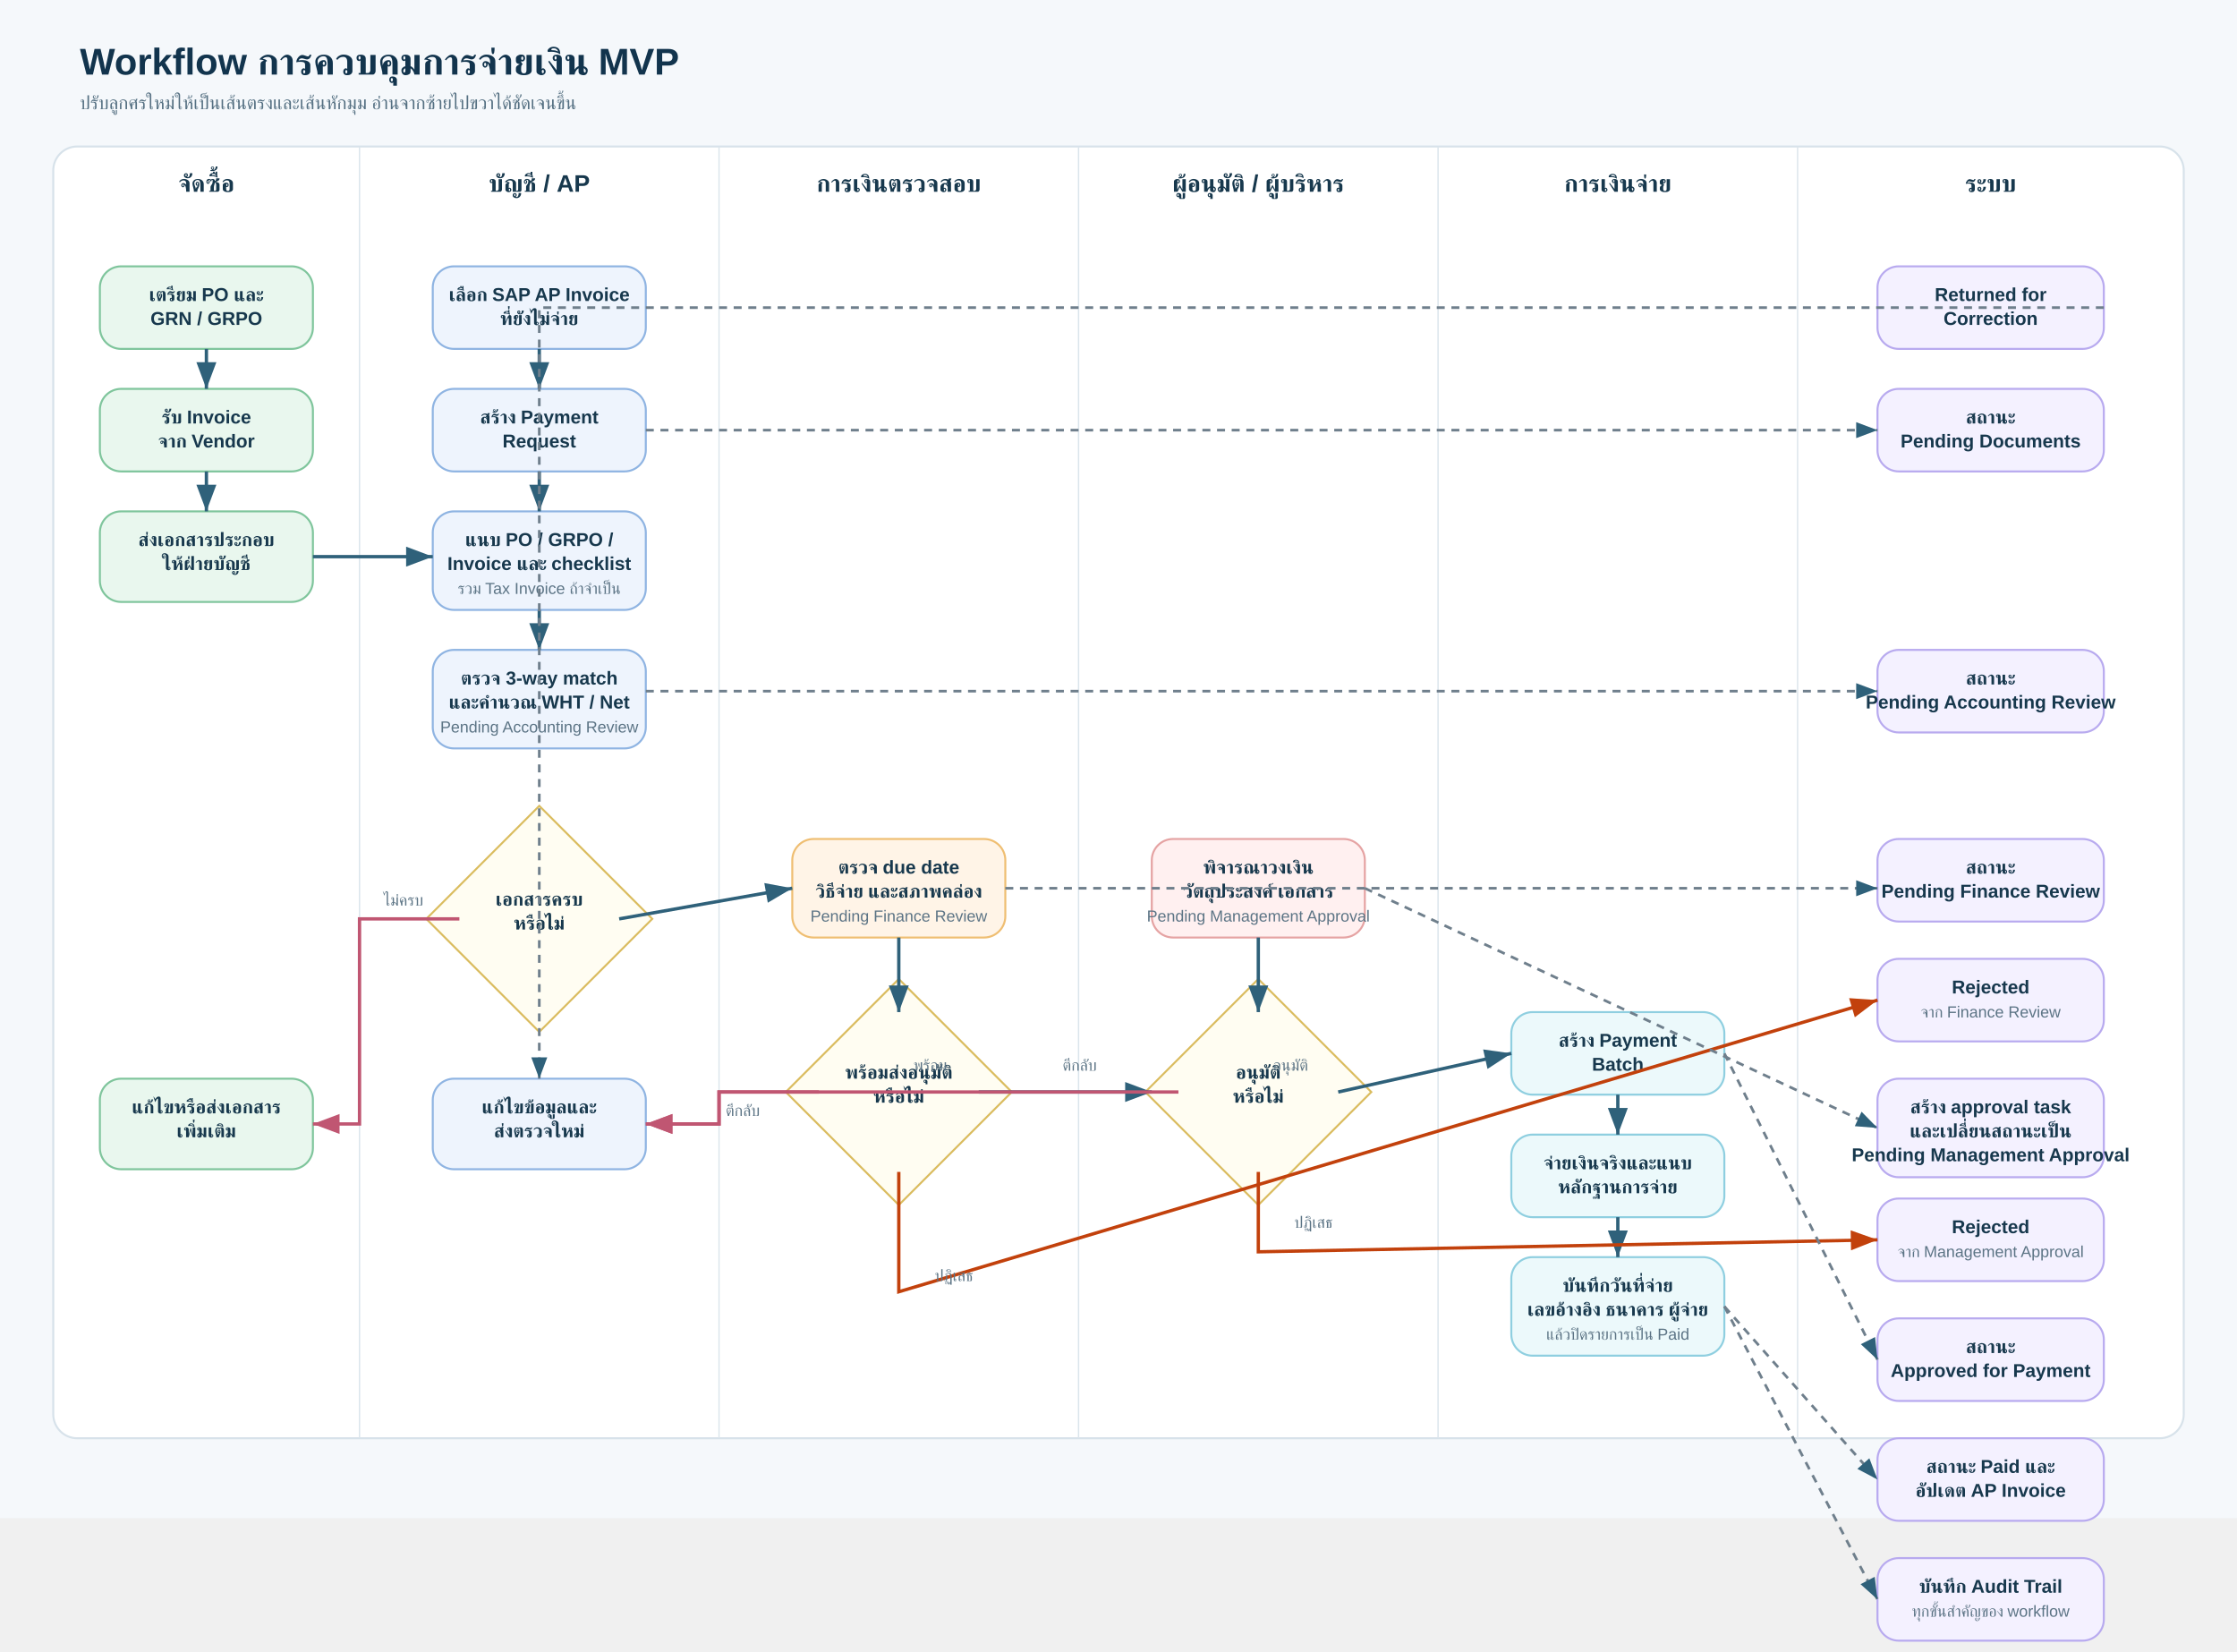
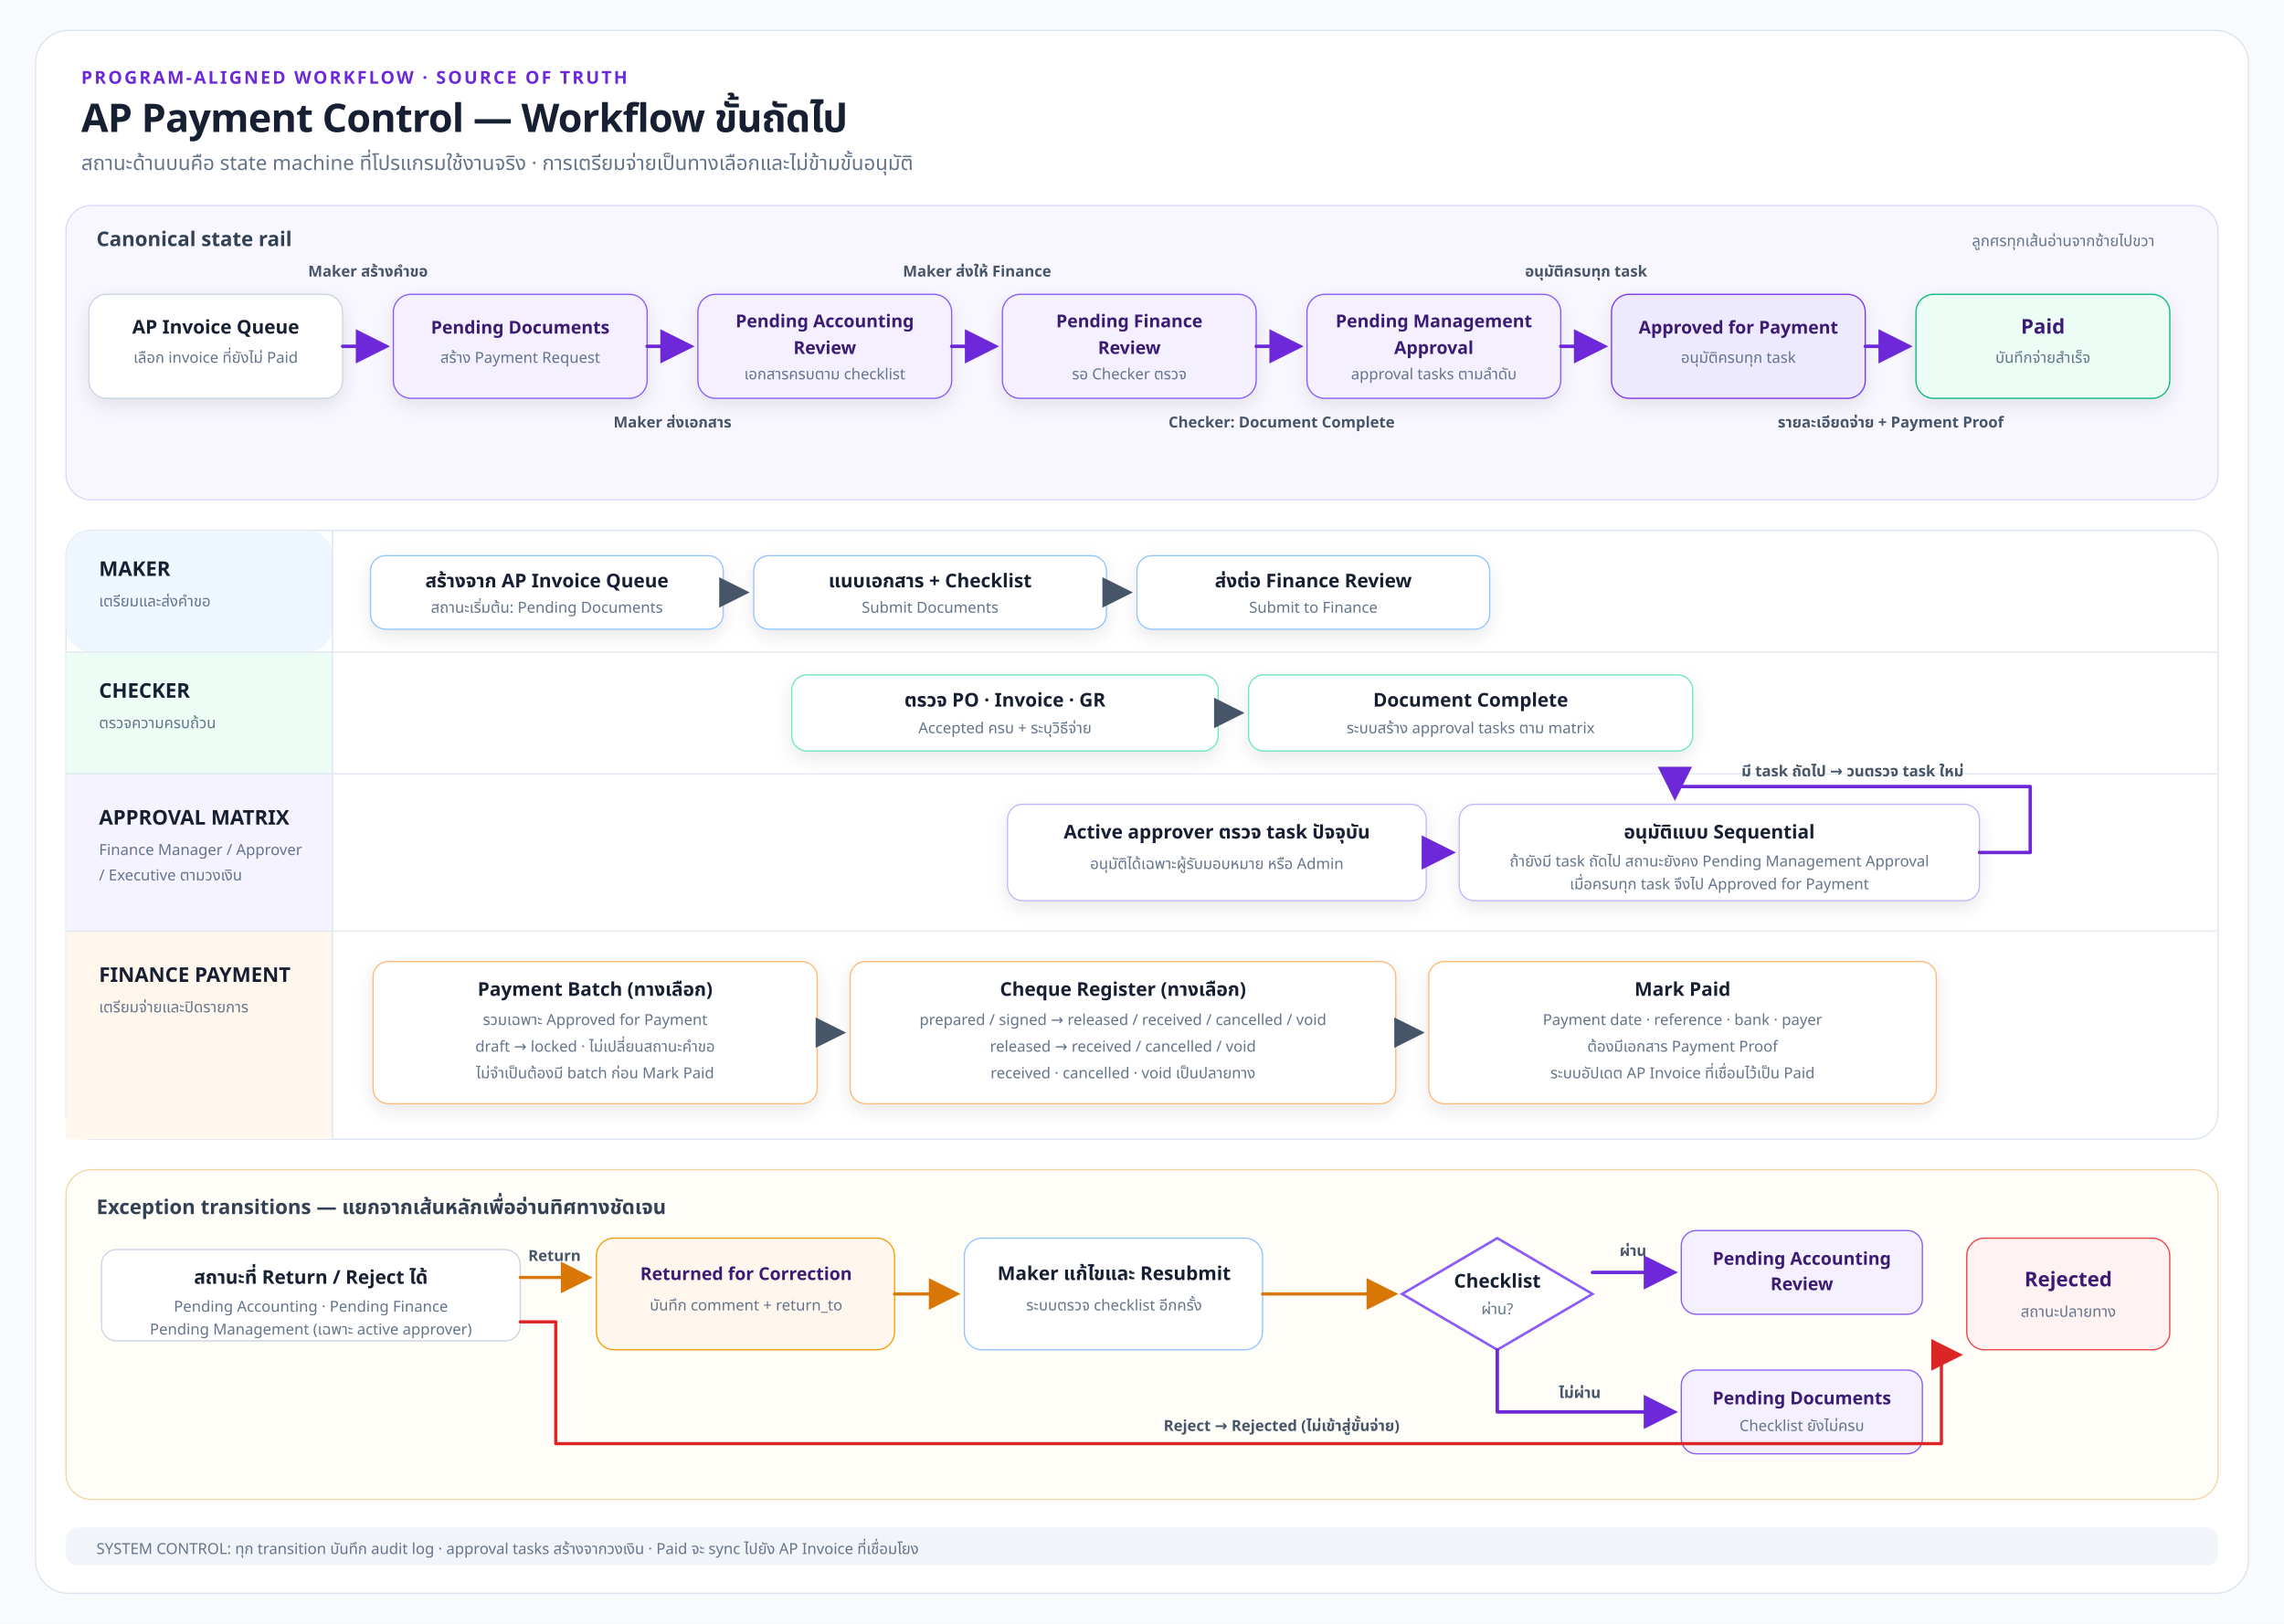
- <svg xmlns="http://www.w3.org/2000/svg" width="1680" height="1240" viewBox="0 0 1680 1240" role="img" aria-labelledby="title desc">
+ <svg xmlns="http://www.w3.org/2000/svg" width="1800" height="1280" viewBox="0 0 1800 1280" role="img" aria-labelledby="title desc">
  <defs>
+     <filter id="shadow" x="-20%" y="-20%" width="140%" height="150%">
+       <feDropShadow dx="0" dy="5" stdDeviation="7" flood-color="#0f172a" flood-opacity="0.09" />
+     </filter>
+     <marker id="arrow" markerWidth="10" markerHeight="10" refX="8" refY="5" orient="auto" markerUnits="strokeWidth">
+       <path d="M0 0 L10 5 L0 10 Z" fill="#475569" />
+     </marker>
+     <marker id="arrowPurple" markerWidth="10" markerHeight="10" refX="8" refY="5" orient="auto" markerUnits="strokeWidth">
+       <path d="M0 0 L10 5 L0 10 Z" fill="#6d28d9" />
+     </marker>
+     <marker id="arrowAmber" markerWidth="10" markerHeight="10" refX="8" refY="5" orient="auto" markerUnits="strokeWidth">
+       <path d="M0 0 L10 5 L0 10 Z" fill="#d97706" />
+     </marker>
+     <marker id="arrowRed" markerWidth="10" markerHeight="10" refX="8" refY="5" orient="auto" markerUnits="strokeWidth">
+       <path d="M0 0 L10 5 L0 10 Z" fill="#dc2626" />
+     </marker>
    <style>
-       .bg { fill: #f5f8fb; }
-       .panel { fill: #ffffff; stroke: #d7e2ea; stroke-width: 1.5; }
-       .grid { stroke: #dbe5ec; stroke-width: 1; }
-       .title { font: 700 28px Arial, sans-serif; fill: #12344d; }
-       .subtitle { font: 400 14px Arial, sans-serif; fill: #557082; }
-       .lane { font: 700 18px Arial, sans-serif; fill: #17384d; }
-       .text { font: 600 14px Arial, sans-serif; fill: #17384d; }
-       .small { font: 400 12px Arial, sans-serif; fill: #5c7485; }
-       .box { rx: 16; ry: 16; stroke-width: 1.5; }
-       .proc { fill: #e9f7ee; stroke: #7fc59c; }
-       .acct { fill: #eef4fd; stroke: #8fb4e2; }
-       .fin { fill: #fff4e7; stroke: #efbe72; }
-       .appr { fill: #fff0f0; stroke: #e5a3a3; }
-       .pay { fill: #ecf9fb; stroke: #8fcfe0; }
-       .sys { fill: #f4f1ff; stroke: #b8aaef; }
-       .decision { fill: #fffdf2; stroke: #dabc5f; stroke-width: 1.5; }
-       .main { stroke: #2f617a; stroke-width: 2.5; fill: none; marker-end: url(#mainArrow); }
-       .return { stroke: #c05672; stroke-width: 2.5; fill: none; marker-end: url(#returnArrow); }
-       .reject { stroke: #c2410c; stroke-width: 2.5; fill: none; marker-end: url(#rejectArrow); }
-       .syslink { stroke: #6f7f8c; stroke-width: 2; fill: none; marker-end: url(#mainArrow); stroke-dasharray: 6 5; }
+       text{font-family:"Noto Sans Thai","Leelawadee UI","Tahoma",sans-serif;fill:#172033}.eyebrow{font-size:14px;font-weight:800;letter-spacing:1.6px;fill:#6d28d9}.title{font-size:31px;font-weight:800;letter-spacing:-.5px}.subtitle{font-size:16px;fill:#64748b}.section{font-size:16px;font-weight:800;fill:#334155}.state{font-size:16px;font-weight:800;fill:#3b1b74}.stateSmall{font-size:14px;font-weight:800;fill:#3b1b74}.body{font-size:14px;fill:#475569}.small{font-size:12px;fill:#64748b}.laneTitle{font-size:16px;font-weight:800}.laneSub{font-size:12px;fill:#64748b}.cardTitle{font-size:15px;font-weight:800}.cardBody{font-size:12px;fill:#64748b}.edgeLabel{font-size:12px;font-weight:700;fill:#475569}.edge{fill:none;stroke:#475569;stroke-width:2.4;stroke-linecap:round;stroke-linejoin:round;marker-end:url(#arrow)}.purpleEdge{fill:none;stroke:#6d28d9;stroke-width:2.7;stroke-linecap:round;stroke-linejoin:round;marker-end:url(#arrowPurple)}.amberEdge{fill:none;stroke:#d97706;stroke-width:2.5;stroke-linecap:round;stroke-linejoin:round;marker-end:url(#arrowAmber)}.redEdge{fill:none;stroke:#dc2626;stroke-width:2.5;stroke-linecap:round;stroke-linejoin:round;marker-end:url(#arrowRed)}
    </style>
-     <marker id="mainArrow" markerWidth="10" markerHeight="10" refX="8" refY="3" orient="auto" markerUnits="strokeWidth">
-       <path d="M0,0 L8,3 L0,6 Z" fill="#2f617a" />
-     </marker>
-     <marker id="returnArrow" markerWidth="10" markerHeight="10" refX="8" refY="3" orient="auto" markerUnits="strokeWidth">
-       <path d="M0,0 L8,3 L0,6 Z" fill="#c05672" />
-     </marker>
-     <marker id="rejectArrow" markerWidth="10" markerHeight="10" refX="8" refY="3" orient="auto" markerUnits="strokeWidth">
-       <path d="M0,0 L8,3 L0,6 Z" fill="#c2410c" />
-     </marker>
  </defs>
-   <rect class="bg" x="0" y="0" width="1680" height="1140" />
-   <text class="title" x="60" y="56">Workflow การควบคุมการจ่ายเงิน MVP</text>
-   <text class="subtitle" x="60" y="82">ปรับลูกศรใหม่ให้เป็นเส้นตรงและเส้นหักมุม อ่านจากซ้ายไปขวาได้ชัดเจนขึ้น</text>
-   <g transform="translate(40,110)">
-     <rect class="panel" x="0" y="0" width="1600" height="970" rx="18" />
-     <line class="grid" x1="230" y1="0" x2="230" y2="970" />
-     <line class="grid" x1="500" y1="0" x2="500" y2="970" />
-     <line class="grid" x1="770" y1="0" x2="770" y2="970" />
-     <line class="grid" x1="1040" y1="0" x2="1040" y2="970" />
-     <line class="grid" x1="1310" y1="0" x2="1310" y2="970" />
-     <text class="lane" x="115" y="34" text-anchor="middle">จัดซื้อ</text>
-     <text class="lane" x="365" y="34" text-anchor="middle">บัญชี / AP</text>
-     <text class="lane" x="635" y="34" text-anchor="middle">การเงินตรวจสอบ</text>
-     <text class="lane" x="905" y="34" text-anchor="middle">ผู้อนุมัติ / ผู้บริหาร</text>
-     <text class="lane" x="1175" y="34" text-anchor="middle">การเงินจ่าย</text>
-     <text class="lane" x="1455" y="34" text-anchor="middle">ระบบ</text>
-     <rect class="box proc" x="35" y="90" width="160" height="62" />
-     <text class="text" x="115" y="116" text-anchor="middle">เตรียม PO และ</text>
-     <text class="text" x="115" y="134" text-anchor="middle">GRN / GRPO</text>
-     <rect class="box proc" x="35" y="182" width="160" height="62" />
-     <text class="text" x="115" y="208" text-anchor="middle">รับ Invoice</text>
-     <text class="text" x="115" y="226" text-anchor="middle">จาก Vendor</text>
-     <rect class="box proc" x="35" y="274" width="160" height="68" />
-     <text class="text" x="115" y="300" text-anchor="middle">ส่งเอกสารประกอบ</text>
-     <text class="text" x="115" y="318" text-anchor="middle">ให้ฝ่ายบัญชี</text>
-     <rect class="box proc" x="35" y="700" width="160" height="68" />
-     <text class="text" x="115" y="726" text-anchor="middle">แก้ไขหรือส่งเอกสาร</text>
-     <text class="text" x="115" y="744" text-anchor="middle">เพิ่มเติม</text>
-     <rect class="box acct" x="285" y="90" width="160" height="62" />
-     <text class="text" x="365" y="116" text-anchor="middle">เลือก SAP AP Invoice</text>
-     <text class="text" x="365" y="134" text-anchor="middle">ที่ยังไม่จ่าย</text>
-     <rect class="box acct" x="285" y="182" width="160" height="62" />
-     <text class="text" x="365" y="208" text-anchor="middle">สร้าง Payment</text>
-     <text class="text" x="365" y="226" text-anchor="middle">Request</text>
-     <rect class="box acct" x="285" y="274" width="160" height="74" />
-     <text class="text" x="365" y="300" text-anchor="middle">แนบ PO / GRPO /</text>
-     <text class="text" x="365" y="318" text-anchor="middle">Invoice และ checklist</text>
-     <text class="small" x="365" y="336" text-anchor="middle">รวม Tax Invoice ถ้าจำเป็น</text>
-     <rect class="box acct" x="285" y="378" width="160" height="74" />
-     <text class="text" x="365" y="404" text-anchor="middle">ตรวจ 3-way match</text>
-     <text class="text" x="365" y="422" text-anchor="middle">และคำนวณ WHT / Net</text>
-     <text class="small" x="365" y="440" text-anchor="middle">Pending Accounting Review</text>
-     <rect class="decision" x="305" y="520" width="120" height="120" transform="rotate(45 365 580)" />
-     <text class="text" x="365" y="570" text-anchor="middle">เอกสารครบ</text>
-     <text class="text" x="365" y="588" text-anchor="middle">หรือไม่</text>
-     <rect class="box acct" x="285" y="700" width="160" height="68" />
-     <text class="text" x="365" y="726" text-anchor="middle">แก้ไขข้อมูลและ</text>
-     <text class="text" x="365" y="744" text-anchor="middle">ส่งตรวจใหม่</text>
-     <rect class="box fin" x="555" y="520" width="160" height="74" />
-     <text class="text" x="635" y="546" text-anchor="middle">ตรวจ due date</text>
-     <text class="text" x="635" y="564" text-anchor="middle">วิธีจ่าย และสภาพคล่อง</text>
-     <text class="small" x="635" y="582" text-anchor="middle">Pending Finance Review</text>
-     <rect class="decision" x="575" y="650" width="120" height="120" transform="rotate(45 635 710)" />
-     <text class="text" x="635" y="700" text-anchor="middle">พร้อมส่งอนุมัติ</text>
-     <text class="text" x="635" y="718" text-anchor="middle">หรือไม่</text>
-     <rect class="box appr" x="825" y="520" width="160" height="74" />
-     <text class="text" x="905" y="546" text-anchor="middle">พิจารณาวงเงิน</text>
-     <text class="text" x="905" y="564" text-anchor="middle">วัตถุประสงค์ เอกสาร</text>
-     <text class="small" x="905" y="582" text-anchor="middle">Pending Management Approval</text>
-     <rect class="decision" x="845" y="650" width="120" height="120" transform="rotate(45 905 710)" />
-     <text class="text" x="905" y="700" text-anchor="middle">อนุมัติ</text>
-     <text class="text" x="905" y="718" text-anchor="middle">หรือไม่</text>
-     <rect class="box pay" x="1095" y="650" width="160" height="62" />
-     <text class="text" x="1175" y="676" text-anchor="middle">สร้าง Payment</text>
-     <text class="text" x="1175" y="694" text-anchor="middle">Batch</text>
-     <rect class="box pay" x="1095" y="742" width="160" height="62" />
-     <text class="text" x="1175" y="768" text-anchor="middle">จ่ายเงินจริงและแนบ</text>
-     <text class="text" x="1175" y="786" text-anchor="middle">หลักฐานการจ่าย</text>
-     <rect class="box pay" x="1095" y="834" width="160" height="74" />
-     <text class="text" x="1175" y="860" text-anchor="middle">บันทึกวันที่จ่าย</text>
-     <text class="text" x="1175" y="878" text-anchor="middle">เลขอ้างอิง ธนาคาร ผู้จ่าย</text>
-     <text class="small" x="1175" y="896" text-anchor="middle">แล้วปิดรายการเป็น Paid</text>
-     <rect class="box sys" x="1370" y="182" width="170" height="62" />
-     <text class="text" x="1455" y="208" text-anchor="middle">สถานะ</text>
-     <text class="text" x="1455" y="226" text-anchor="middle">Pending Documents</text>
-     <rect class="box sys" x="1370" y="378" width="170" height="62" />
-     <text class="text" x="1455" y="404" text-anchor="middle">สถานะ</text>
-     <text class="text" x="1455" y="422" text-anchor="middle">Pending Accounting Review</text>
-     <rect class="box sys" x="1370" y="520" width="170" height="62" />
-     <text class="text" x="1455" y="546" text-anchor="middle">สถานะ</text>
-     <text class="text" x="1455" y="564" text-anchor="middle">Pending Finance Review</text>
-     <rect class="box sys" x="1370" y="610" width="170" height="62" />
-     <text class="text" x="1455" y="636" text-anchor="middle">Rejected</text>
-     <text class="small" x="1455" y="654" text-anchor="middle">จาก Finance Review</text>
-     <rect class="box sys" x="1370" y="700" width="170" height="74" />
-     <text class="text" x="1455" y="726" text-anchor="middle">สร้าง approval task</text>
-     <text class="text" x="1455" y="744" text-anchor="middle">และเปลี่ยนสถานะเป็น</text>
-     <text class="text" x="1455" y="762" text-anchor="middle">Pending Management Approval</text>
-     <rect class="box sys" x="1370" y="790" width="170" height="62" />
-     <text class="text" x="1455" y="816" text-anchor="middle">Rejected</text>
-     <text class="small" x="1455" y="834" text-anchor="middle">จาก Management Approval</text>
-     <rect class="box sys" x="1370" y="880" width="170" height="62" />
-     <text class="text" x="1455" y="906" text-anchor="middle">สถานะ</text>
-     <text class="text" x="1455" y="924" text-anchor="middle">Approved for Payment</text>
-     <rect class="box sys" x="1370" y="90" width="170" height="62" />
-     <text class="text" x="1455" y="116" text-anchor="middle">Returned for</text>
-     <text class="text" x="1455" y="134" text-anchor="middle">Correction</text>
-     <rect class="box sys" x="1370" y="970" width="170" height="62" />
-     <text class="text" x="1455" y="996" text-anchor="middle">สถานะ Paid และ</text>
-     <text class="text" x="1455" y="1014" text-anchor="middle">อัปเดต AP Invoice</text>
-     <rect class="box sys" x="1370" y="1060" width="170" height="62" />
-     <text class="text" x="1455" y="1086" text-anchor="middle">บันทึก Audit Trail</text>
-     <text class="small" x="1455" y="1104" text-anchor="middle">ทุกขั้นสำคัญของ workflow</text>
-     <path class="main" d="M115 152 L115 182" />
-     <path class="main" d="M115 244 L115 274" />
-     <path class="main" d="M195 308 L285 308" />
-     <path class="main" d="M365 152 L365 182" />
-     <path class="main" d="M365 244 L365 274" />
-     <path class="main" d="M365 348 L365 378" />
-     <path class="main" d="M425 580 L555 557" />
-     <path class="main" d="M635 594 L635 650" />
-     <path class="main" d="M695 710 L825 710" />
-     <path class="main" d="M905 594 L905 650" />
-     <path class="main" d="M965 710 L1095 681" />
-     <path class="main" d="M1175 712 L1175 742" />
-     <path class="main" d="M1175 804 L1175 834" />
-     <path class="return" d="M305 580 L230 580 L230 734 L195 734" />
-     <path class="return" d="M575 710 L500 710 L500 734 L445 734" />
-     <path class="return" d="M845 710 L500 710 L500 734 L445 734" />
-     <path class="reject" d="M635 770 L635 860 L1370 641" />
-     <path class="reject" d="M905 770 L905 830 L1370 821" />
-     <path class="syslink" d="M445 213 L1370 213" />
-     <path class="syslink" d="M445 409 L1370 409" />
-     <path class="syslink" d="M715 557 L1370 557" />
-     <path class="syslink" d="M985 557 L1370 737" />
-     <path class="syslink" d="M1255 681 L1370 911" />
-     <path class="syslink" d="M1255 871 L1370 1001" />
-     <path class="syslink" d="M1540 121 L365 121 L365 700" />
-     <path class="syslink" d="M1255 871 L1370 1091" />
-     <text class="small" x="248" y="570">ไม่ครบ</text>
-     <text class="small" x="646" y="694">พร้อม</text>
-     <text class="small" x="916" y="694">อนุมัติ</text>
-     <text class="small" x="505" y="728">ตีกลับ</text>
-     <text class="small" x="758" y="694">ตีกลับ</text>
-     <text class="small" x="662" y="852">ปฏิเสธ</text>
-     <text class="small" x="932" y="812">ปฏิเสธ</text>
-     <rect x="60" y="1160" width="14" height="14" fill="#eef4fd" stroke="#8fb4e2" />
-     <text class="small" x="82" y="1172">กิจกรรมของผู้ปฏิบัติงาน</text>
-     <rect x="260" y="1160" width="14" height="14" fill="#fffdf2" stroke="#dabc5f" />
-     <text class="small" x="282" y="1172">จุดตัดสินใจ</text>
-     <rect x="390" y="1160" width="14" height="14" fill="#f4f1ff" stroke="#b8aaef" />
-     <text class="small" x="412" y="1172">สถานะหรือการทำงานของระบบ</text>
-     <line class="main" x1="640" y1="1167" x2="680" y2="1167" />
-     <text class="small" x="692" y="1172">เส้นทางหลักของ workflow</text>
-     <line class="return" x1="900" y1="1167" x2="940" y2="1167" />
-     <text class="small" x="952" y="1172">เส้นทางตีกลับแก้ไข</text>
-     <line class="reject" x1="1120" y1="1167" x2="1160" y2="1167" />
-     <text class="small" x="1172" y="1172">เส้นทางปฏิเสธ</text>
+   <rect width="1800" height="1280" fill="#f8fafc" />
+   <rect x="28" y="24" width="1744" height="1232" rx="26" fill="#ffffff" stroke="#dbe3ef" />
+   <text x="64" y="66" class="eyebrow">PROGRAM-ALIGNED WORKFLOW · SOURCE OF TRUTH</text>
+   <text x="64" y="104" class="title">AP Payment Control — Workflow ขั้นถัดไป</text>
+   <text x="64" y="134" class="subtitle">สถานะด้านบนคือ state machine ที่โปรแกรมใช้งานจริง · การเตรียมจ่ายเป็นทางเลือกและไม่ข้ามขั้นอนุมัติ</text>
+   <rect x="52" y="162" width="1696" height="232" rx="20" fill="#f8f7ff" stroke="#ddd6fe" />
+   <text x="76" y="194" class="section">Canonical state rail</text>
+   <text x="1698" y="194" text-anchor="end" class="small">ลูกศรทุกเส้นอ่านจากซ้ายไปขวา</text>
+   <g filter="url(#shadow)">
+     <rect x="70" y="232" width="200" height="82" rx="14" fill="#ffffff" stroke="#cbd5e1" />
+     <rect x="310" y="232" width="200" height="82" rx="14" fill="#f4f0ff" stroke="#8b5cf6" />
+     <rect x="550" y="232" width="200" height="82" rx="14" fill="#f4f0ff" stroke="#8b5cf6" />
+     <rect x="790" y="232" width="200" height="82" rx="14" fill="#f4f0ff" stroke="#8b5cf6" />
+     <rect x="1030" y="232" width="200" height="82" rx="14" fill="#f4f0ff" stroke="#8b5cf6" />
+     <rect x="1270" y="232" width="200" height="82" rx="14" fill="#ede9fe" stroke="#7c3aed" />
+     <rect x="1510" y="232" width="200" height="82" rx="14" fill="#ecfdf5" stroke="#10b981" />
  </g>
+   <text x="170" y="263" text-anchor="middle" class="cardTitle">AP Invoice Queue</text>
+   <text x="170" y="286" text-anchor="middle" class="cardBody">เลือก invoice ที่ยังไม่ Paid</text>
+   <text x="410" y="263" text-anchor="middle" class="stateSmall">Pending Documents</text>
+   <text x="410" y="286" text-anchor="middle" class="cardBody">สร้าง Payment Request</text>
+   <text x="650" y="258" text-anchor="middle" class="stateSmall">Pending Accounting</text>
+   <text x="650" y="279" text-anchor="middle" class="stateSmall">Review</text>
+   <text x="650" y="299" text-anchor="middle" class="cardBody">เอกสารครบตาม checklist</text>
+   <text x="890" y="258" text-anchor="middle" class="stateSmall">Pending Finance</text>
+   <text x="890" y="279" text-anchor="middle" class="stateSmall">Review</text>
+   <text x="890" y="299" text-anchor="middle" class="cardBody">รอ Checker ตรวจ</text>
+   <text x="1130" y="258" text-anchor="middle" class="stateSmall">Pending Management</text>
+   <text x="1130" y="279" text-anchor="middle" class="stateSmall">Approval</text>
+   <text x="1130" y="299" text-anchor="middle" class="cardBody">approval tasks ตามลำดับ</text>
+   <text x="1370" y="263" text-anchor="middle" class="stateSmall">Approved for Payment</text>
+   <text x="1370" y="286" text-anchor="middle" class="cardBody">อนุมัติครบทุก task</text>
+   <text x="1610" y="263" text-anchor="middle" class="state">Paid</text>
+   <text x="1610" y="286" text-anchor="middle" class="cardBody">บันทึกจ่ายสำเร็จ</text>
+   <path d="M270 273 H302" class="purpleEdge" />
+   <path d="M510 273 H542" class="purpleEdge" />
+   <path d="M750 273 H782" class="purpleEdge" />
+   <path d="M990 273 H1022" class="purpleEdge" />
+   <path d="M1230 273 H1262" class="purpleEdge" />
+   <path d="M1470 273 H1502" class="purpleEdge" />
+   <text x="290" y="218" text-anchor="middle" class="edgeLabel">Maker สร้างคำขอ</text>
+   <text x="530" y="337" text-anchor="middle" class="edgeLabel">Maker ส่งเอกสาร</text>
+   <text x="770" y="218" text-anchor="middle" class="edgeLabel">Maker ส่งให้ Finance</text>
+   <text x="1010" y="337" text-anchor="middle" class="edgeLabel">Checker: Document Complete</text>
+   <text x="1250" y="218" text-anchor="middle" class="edgeLabel">อนุมัติครบทุก task</text>
+   <text x="1490" y="337" text-anchor="middle" class="edgeLabel">รายละเอียดจ่าย + Payment Proof</text>
+   <rect x="52" y="418" width="1696" height="480" rx="20" fill="#ffffff" stroke="#dbe3ef" />
+   <rect x="52" y="418" width="210" height="96" rx="20" fill="#eef6ff" />
+   <rect x="52" y="514" width="210" height="96" fill="#ecfdf5" />
+   <rect x="52" y="610" width="210" height="124" fill="#f5f3ff" />
+   <rect x="52" y="734" width="210" height="164" fill="#fff7ed" />
+   <line x1="262" y1="418" x2="262" y2="898" stroke="#dbe3ef" />
+   <line x1="52" y1="514" x2="1748" y2="514" stroke="#e2e8f0" />
+   <line x1="52" y1="610" x2="1748" y2="610" stroke="#e2e8f0" />
+   <line x1="52" y1="734" x2="1748" y2="734" stroke="#e2e8f0" />
+   <text x="78" y="454" class="laneTitle" fill="#1d4ed8">MAKER</text>
+   <text x="78" y="478" class="laneSub">เตรียมและส่งคำขอ</text>
+   <text x="78" y="550" class="laneTitle" fill="#047857">CHECKER</text>
+   <text x="78" y="574" class="laneSub">ตรวจความครบถ้วน</text>
+   <text x="78" y="650" class="laneTitle" fill="#6d28d9">APPROVAL MATRIX</text>
+   <text x="78" y="674" class="laneSub">Finance Manager / Approver</text>
+   <text x="78" y="694" class="laneSub">/ Executive ตามวงเงิน</text>
+   <text x="78" y="774" class="laneTitle" fill="#c2410c">FINANCE PAYMENT</text>
+   <text x="78" y="798" class="laneSub">เตรียมจ่ายและปิดรายการ</text>
+   <g filter="url(#shadow)">
+     <rect x="292" y="438" width="278" height="58" rx="12" fill="#ffffff" stroke="#93c5fd" />
+     <rect x="594" y="438" width="278" height="58" rx="12" fill="#ffffff" stroke="#93c5fd" />
+     <rect x="896" y="438" width="278" height="58" rx="12" fill="#ffffff" stroke="#93c5fd" />
+     <rect x="624" y="532" width="336" height="60" rx="12" fill="#ffffff" stroke="#6ee7b7" />
+     <rect x="984" y="532" width="350" height="60" rx="12" fill="#ffffff" stroke="#6ee7b7" />
+     <rect x="794" y="634" width="330" height="76" rx="12" fill="#ffffff" stroke="#c4b5fd" />
+     <rect x="1150" y="634" width="410" height="76" rx="12" fill="#ffffff" stroke="#c4b5fd" />
+     <rect x="294" y="758" width="350" height="112" rx="12" fill="#ffffff" stroke="#fdba74" />
+     <rect x="670" y="758" width="430" height="112" rx="12" fill="#ffffff" stroke="#fdba74" />
+     <rect x="1126" y="758" width="400" height="112" rx="12" fill="#ffffff" stroke="#fdba74" />
+   </g>
+   <text x="431" y="463" text-anchor="middle" class="cardTitle">สร้างจาก AP Invoice Queue</text>
+   <text x="431" y="483" text-anchor="middle" class="cardBody">สถานะเริ่มต้น: Pending Documents</text>
+   <text x="733" y="463" text-anchor="middle" class="cardTitle">แนบเอกสาร + Checklist</text>
+   <text x="733" y="483" text-anchor="middle" class="cardBody">Submit Documents</text>
+   <text x="1035" y="463" text-anchor="middle" class="cardTitle">ส่งต่อ Finance Review</text>
+   <text x="1035" y="483" text-anchor="middle" class="cardBody">Submit to Finance</text>
+   <text x="792" y="557" text-anchor="middle" class="cardTitle">ตรวจ PO · Invoice · GR</text>
+   <text x="792" y="578" text-anchor="middle" class="cardBody">Accepted ครบ + ระบุวิธีจ่าย</text>
+   <text x="1159" y="557" text-anchor="middle" class="cardTitle">Document Complete</text>
+   <text x="1159" y="578" text-anchor="middle" class="cardBody">ระบบสร้าง approval tasks ตาม matrix</text>
+   <text x="959" y="661" text-anchor="middle" class="cardTitle">Active approver ตรวจ task ปัจจุบัน</text>
+   <text x="959" y="685" text-anchor="middle" class="cardBody">อนุมัติได้เฉพาะผู้รับมอบหมาย หรือ Admin</text>
+   <text x="1355" y="661" text-anchor="middle" class="cardTitle">อนุมัติแบบ Sequential</text>
+   <text x="1355" y="683" text-anchor="middle" class="cardBody">ถ้ายังมี task ถัดไป สถานะยังคง Pending Management Approval</text>
+   <text x="1355" y="701" text-anchor="middle" class="cardBody">เมื่อครบทุก task จึงไป Approved for Payment</text>
+   <text x="469" y="785" text-anchor="middle" class="cardTitle">Payment Batch (ทางเลือก)</text>
+   <text x="469" y="808" text-anchor="middle" class="cardBody">รวมเฉพาะ Approved for Payment</text>
+   <text x="469" y="829" text-anchor="middle" class="cardBody">draft → locked · ไม่เปลี่ยนสถานะคำขอ</text>
+   <text x="469" y="850" text-anchor="middle" class="cardBody">ไม่จำเป็นต้องมี batch ก่อน Mark Paid</text>
+   <text x="885" y="785" text-anchor="middle" class="cardTitle">Cheque Register (ทางเลือก)</text>
+   <text x="885" y="808" text-anchor="middle" class="cardBody">prepared / signed → released / received / cancelled / void</text>
+   <text x="885" y="829" text-anchor="middle" class="cardBody">released → received / cancelled / void</text>
+   <text x="885" y="850" text-anchor="middle" class="cardBody">received · cancelled · void เป็นปลายทาง</text>
+   <text x="1326" y="785" text-anchor="middle" class="cardTitle">Mark Paid</text>
+   <text x="1326" y="808" text-anchor="middle" class="cardBody">Payment date · reference · bank · payer</text>
+   <text x="1326" y="829" text-anchor="middle" class="cardBody">ต้องมีเอกสาร Payment Proof</text>
+   <text x="1326" y="850" text-anchor="middle" class="cardBody">ระบบอัปเดต AP Invoice ที่เชื่อมไว้เป็น Paid</text>
+   <path d="M570 467 H586" class="edge" />
+   <path d="M872 467 H888" class="edge" />
+   <path d="M960 562 H976" class="edge" />
+   <path d="M1124 672 H1142" class="purpleEdge" />
+   <path d="M1560 672 H1600 V620 H1320 V626" class="purpleEdge" />
+   <text x="1460" y="612" text-anchor="middle" class="edgeLabel">มี task ถัดไป → วนตรวจ task ใหม่</text>
+   <path d="M644 814 H662" class="edge" />
+   <path d="M1100 814 H1118" class="edge" />
+   <rect x="52" y="922" width="1696" height="260" rx="20" fill="#fffdf8" stroke="#f1d6a8" />
+   <text x="76" y="957" class="section">Exception transitions — แยกจากเส้นหลักเพื่ออ่านทิศทางชัดเจน</text>
+   <rect x="80" y="985" width="330" height="72" rx="12" fill="#ffffff" stroke="#cbd5e1" />
+   <text x="245" y="1012" text-anchor="middle" class="cardTitle">สถานะที่ Return / Reject ได้</text>
+   <text x="245" y="1034" text-anchor="middle" class="cardBody">Pending Accounting · Pending Finance</text>
+   <text x="245" y="1052" text-anchor="middle" class="cardBody">Pending Management (เฉพาะ active approver)</text>
+   <rect x="470" y="976" width="235" height="88" rx="14" fill="#fff7ed" stroke="#f59e0b" />
+   <text x="588" y="1009" text-anchor="middle" class="stateSmall" fill="#9a3412">Returned for Correction</text>
+   <text x="588" y="1033" text-anchor="middle" class="cardBody">บันทึก comment + return_to</text>
+   <rect x="760" y="976" width="235" height="88" rx="14" fill="#ffffff" stroke="#93c5fd" />
+   <text x="878" y="1009" text-anchor="middle" class="cardTitle">Maker แก้ไขและ Resubmit</text>
+   <text x="878" y="1033" text-anchor="middle" class="cardBody">ระบบตรวจ checklist อีกครั้ง</text>
+   <polygon points="1105,1020 1180,976 1255,1020 1180,1064" fill="#ffffff" stroke="#8b5cf6" stroke-width="2" />
+   <text x="1180" y="1015" text-anchor="middle" class="cardTitle">Checklist</text>
+   <text x="1180" y="1036" text-anchor="middle" class="cardBody">ผ่าน?</text>
+   <rect x="1325" y="970" width="190" height="66" rx="12" fill="#f4f0ff" stroke="#8b5cf6" />
+   <text x="1420" y="997" text-anchor="middle" class="stateSmall">Pending Accounting</text>
+   <text x="1420" y="1017" text-anchor="middle" class="stateSmall">Review</text>
+   <rect x="1325" y="1080" width="190" height="66" rx="12" fill="#f4f0ff" stroke="#8b5cf6" />
+   <text x="1420" y="1107" text-anchor="middle" class="stateSmall">Pending Documents</text>
+   <text x="1420" y="1128" text-anchor="middle" class="cardBody">Checklist ยังไม่ครบ</text>
+   <rect x="1550" y="976" width="160" height="88" rx="14" fill="#fef2f2" stroke="#ef4444" />
+   <text x="1630" y="1014" text-anchor="middle" class="state" fill="#b91c1c">Rejected</text>
+   <text x="1630" y="1038" text-anchor="middle" class="cardBody">สถานะปลายทาง</text>
+   <path d="M410 1007 H462" class="amberEdge" />
+   <text x="437" y="994" text-anchor="middle" class="edgeLabel" fill="#b45309">Return</text>
+   <path d="M705 1020 H752" class="amberEdge" />
+   <path d="M995 1020 H1097" class="amberEdge" />
+   <path d="M1255 1003 H1317" class="purpleEdge" />
+   <text x="1287" y="990" text-anchor="middle" class="edgeLabel">ผ่าน</text>
+   <path d="M1180 1064 V1113 H1317" class="purpleEdge" />
+   <text x="1245" y="1102" text-anchor="middle" class="edgeLabel">ไม่ผ่าน</text>
+   <path d="M410 1042 H438 V1138 H1530 V1068 H1542" class="redEdge" />
+   <text x="1010" y="1128" text-anchor="middle" class="edgeLabel" fill="#b91c1c">Reject → Rejected (ไม่เข้าสู่ขั้นจ่าย)</text>
+   <rect x="52" y="1204" width="1696" height="30" rx="9" fill="#f1f5f9" />
+   <text x="76" y="1225" class="small">SYSTEM CONTROL: ทุก transition บันทึก audit log · approval tasks สร้างจากวงเงิน · Paid จะ sync ไปยัง AP Invoice ที่เชื่อมโยง</text>
</svg>
